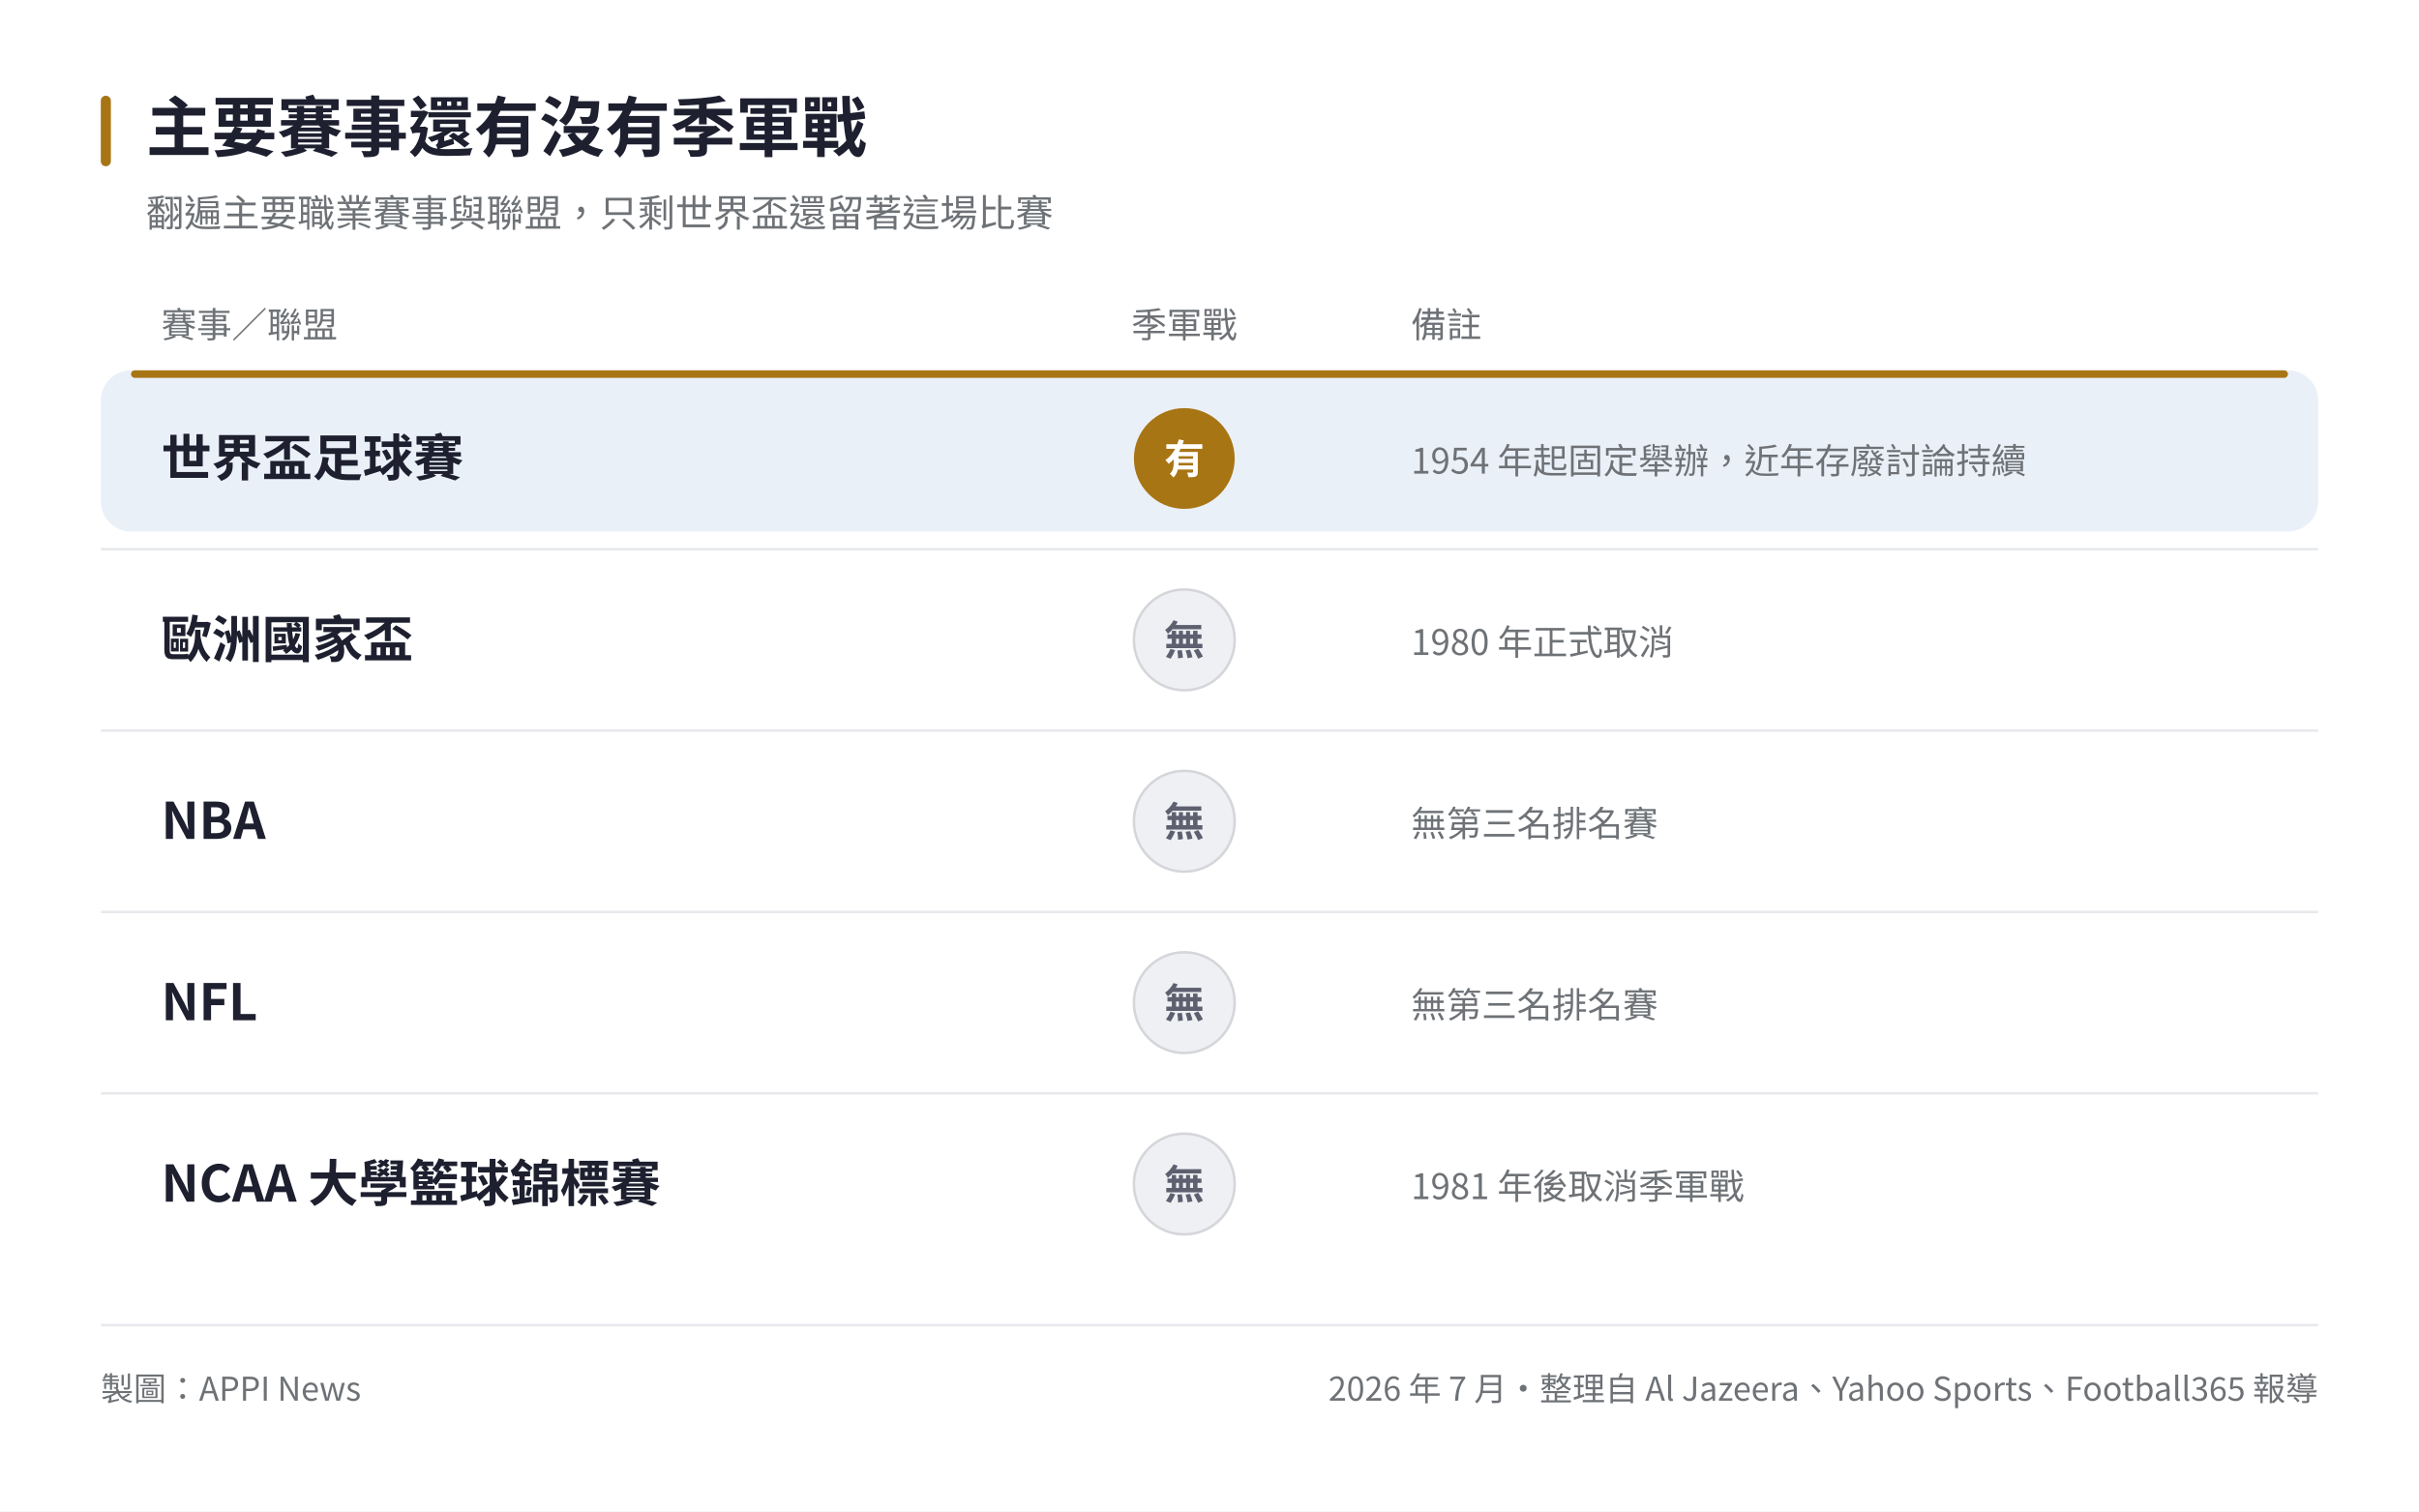
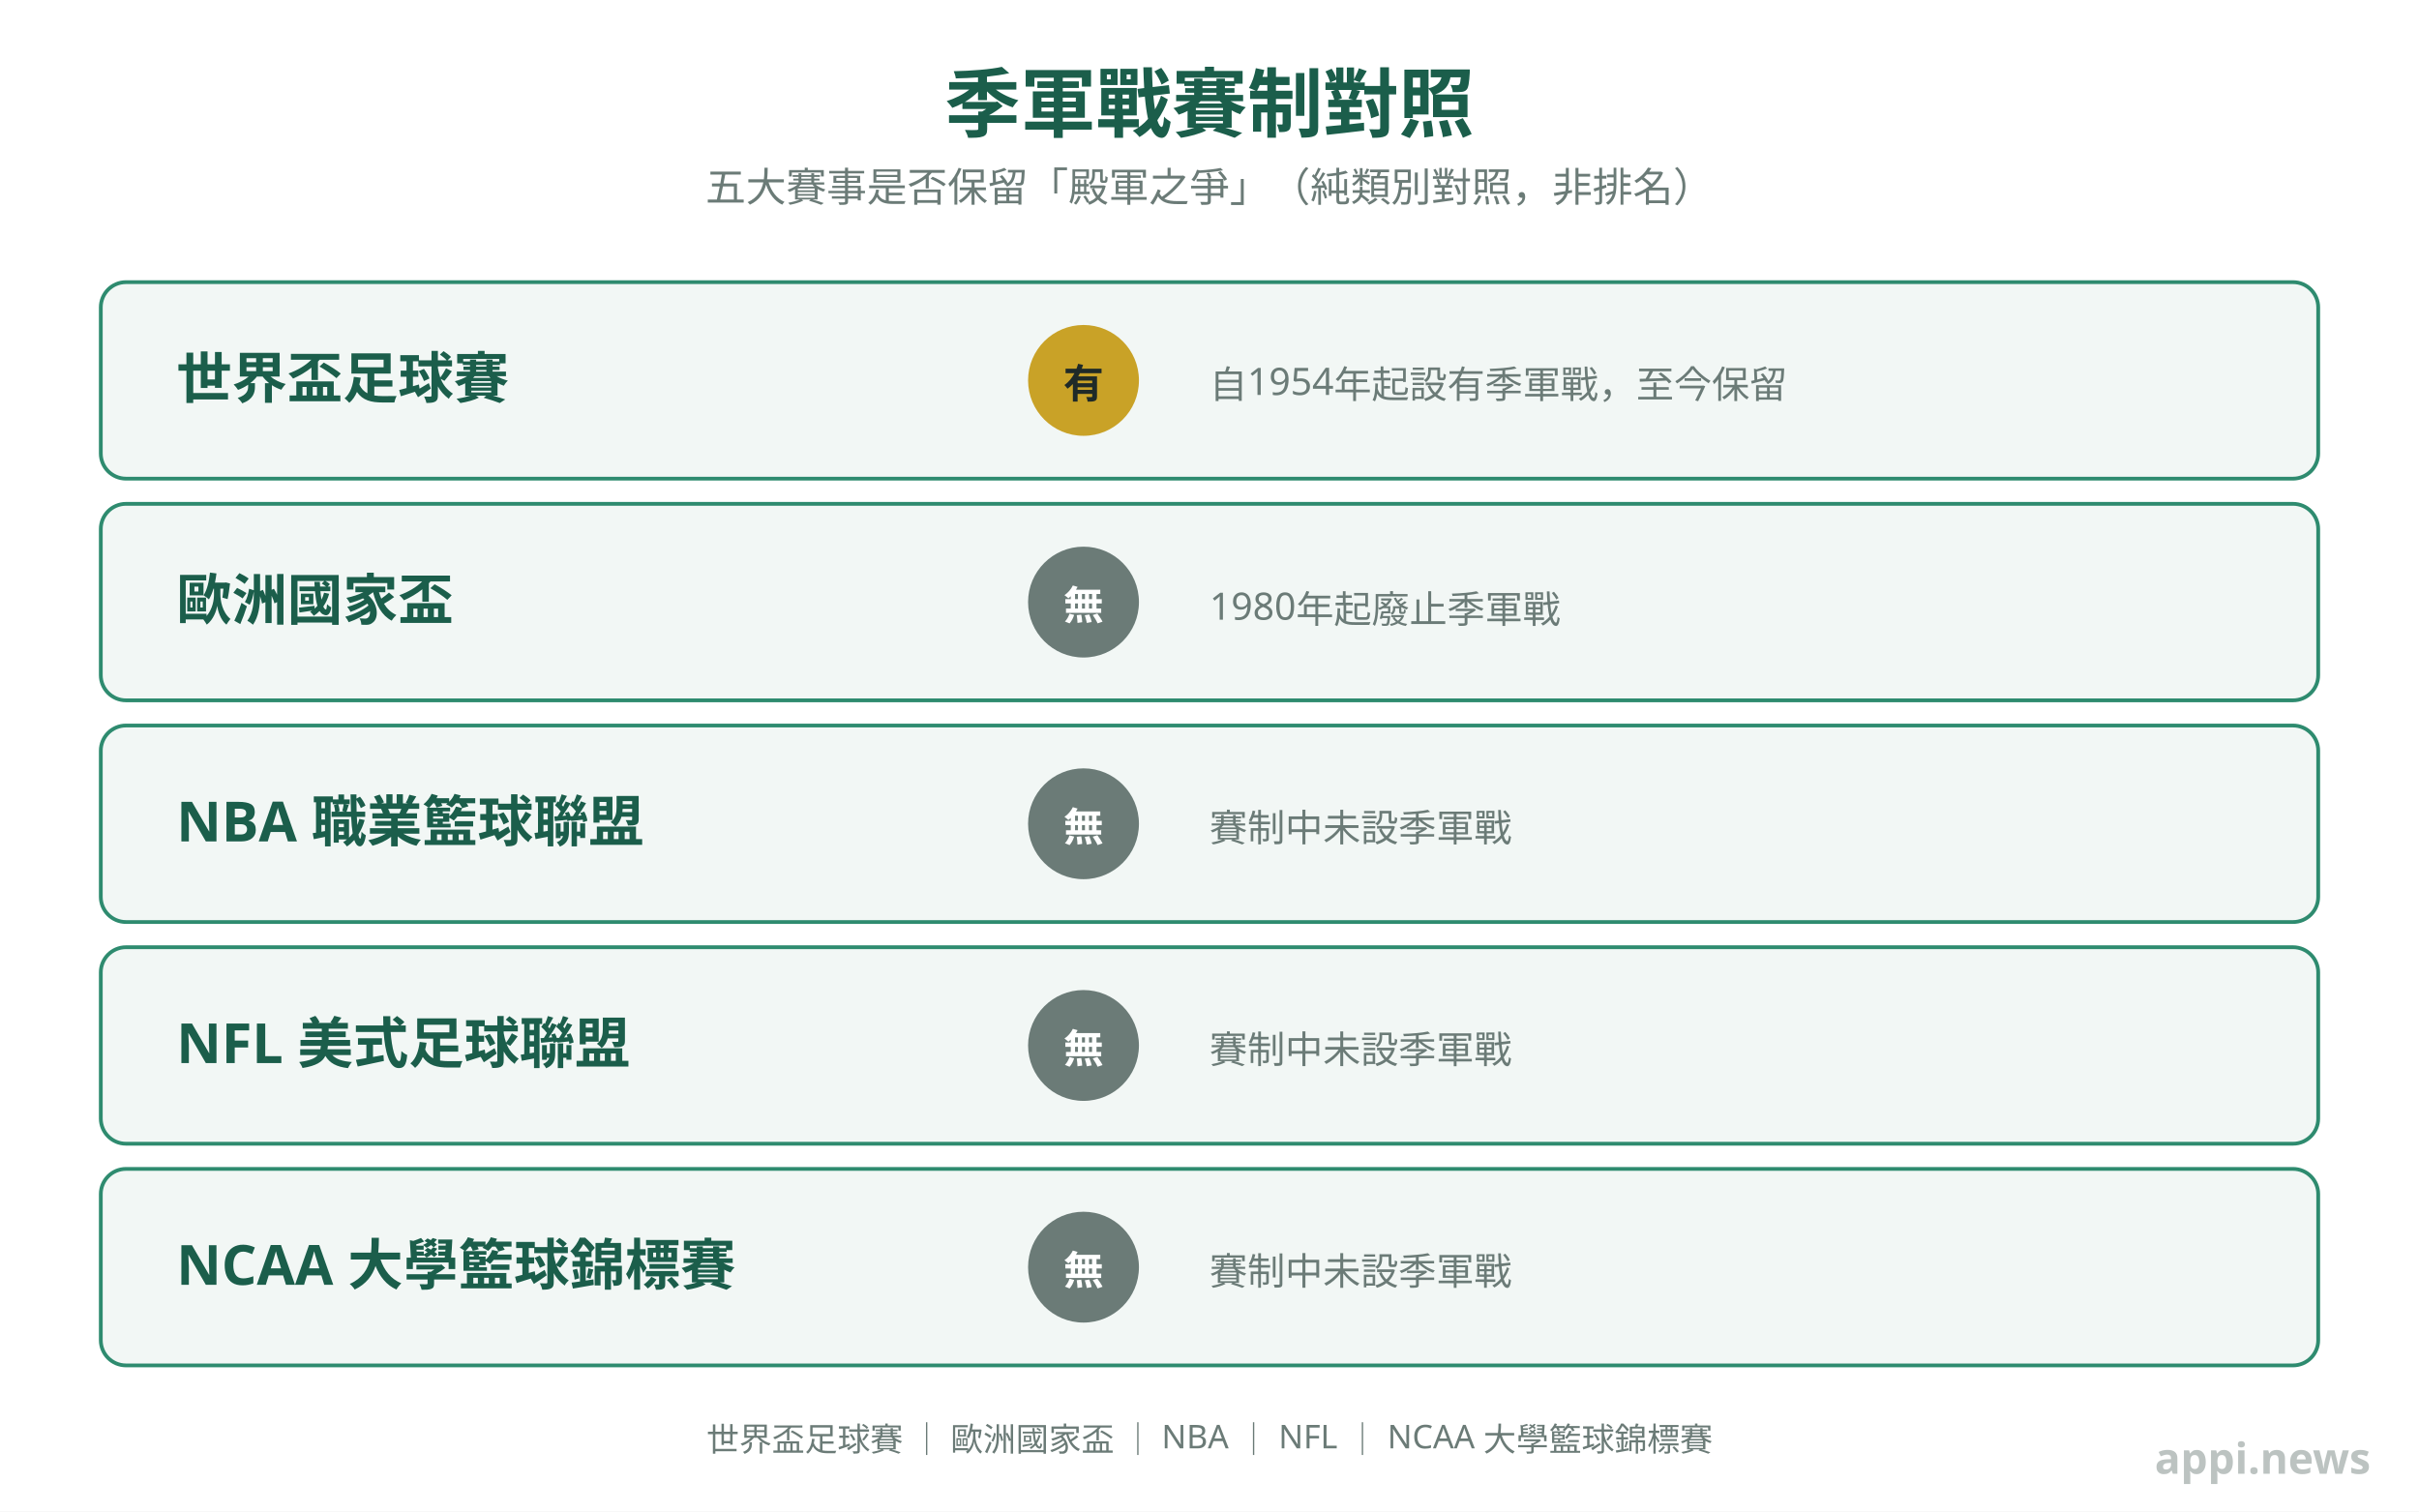
- <svg xmlns="http://www.w3.org/2000/svg" viewBox="0 0 960 600" width="960" height="600" role="img" aria-label="世界盃與主要職業聯盟賽制對照：世界盃自 1954 年起固定舉辦季軍戰，歐洲國家盃 1980 年取消，NBA、NFL 沒有季軍戰，NCAA 1981 年後取消">
-   <style>
- text{font-family:'Noto Sans TC','PingFang TC','Microsoft JhengHei','Noto Sans CJK TC','Heiti TC',sans-serif;}
- .title{font-size:26px;font-weight:700;fill:#1e2030;}
- .deck{font-size:15px;fill:#6e7276;}
- .head{font-size:14px;fill:#6e7276;}
- .name{font-size:20px;font-weight:700;fill:#1e2030;}
- .mark{font-size:16px;font-weight:700;}
- .note{font-size:14px;fill:#6e7276;}
- .foot{font-size:13px;fill:#6e7276;}
- </style>
-   <rect width="960" height="600" fill="#ffffff" />
-   <rect x="40" y="38" width="4" height="28" rx="2" fill="#a87515" />
-   <text x="58" y="60" class="title">主要賽事還有沒有季軍戰</text>
-   <text x="58" y="90" class="deck">翻遍主要職業賽事與聯盟，只剩世界盃還留著這場比賽</text>
-   <text x="64" y="134" class="head">賽事／聯盟</text>
-   <text x="470" y="134" text-anchor="middle" class="head">季軍戰</text>
-   <text x="560" y="134" class="head">備註</text>
-   <rect x="40" y="147" width="880" height="64" rx="12" fill="#eaf0f8" />
-   <rect x="52" y="147" width="856" height="3" rx="1.5" fill="#a87515" />
-   <line x1="40" y1="218" x2="920" y2="218" stroke="#e8e9ed" stroke-width="1" />
-   <line x1="40" y1="290" x2="920" y2="290" stroke="#e8e9ed" stroke-width="1" />
-   <line x1="40" y1="362" x2="920" y2="362" stroke="#e8e9ed" stroke-width="1" />
-   <line x1="40" y1="434" x2="920" y2="434" stroke="#e8e9ed" stroke-width="1" />
-   <text x="64" y="189" class="name">世界盃足球賽</text>
-   <circle cx="470" cy="182" r="20" fill="#a87515" />
-   <text x="470" y="188" text-anchor="middle" class="mark" fill="#ffffff">有</text>
-   <text x="560" y="188" class="note">1954 年起固定舉辦，近年存廢討論持續</text>
-   <text x="64" y="261" class="name">歐洲國家盃</text>
-   <circle cx="470" cy="254" r="20" fill="#eef0f3" stroke="#d5d6da" stroke-width="1" />
-   <text x="470" y="260" text-anchor="middle" class="mark" fill="#5e6070">無</text>
-   <text x="560" y="260" class="note">1980 年正式取消</text>
-   <text x="64" y="333" class="name">NBA</text>
-   <circle cx="470" cy="326" r="20" fill="#eef0f3" stroke="#d5d6da" stroke-width="1" />
-   <text x="470" y="332" text-anchor="middle" class="mark" fill="#5e6070">無</text>
-   <text x="560" y="332" class="note">無第三名排名賽</text>
-   <text x="64" y="405" class="name">NFL</text>
-   <circle cx="470" cy="398" r="20" fill="#eef0f3" stroke="#d5d6da" stroke-width="1" />
-   <text x="470" y="404" text-anchor="middle" class="mark" fill="#5e6070">無</text>
-   <text x="560" y="404" class="note">無第三名排名賽</text>
-   <text x="64" y="477" class="name">NCAA 大學籃球錦標賽</text>
-   <circle cx="470" cy="470" r="20" fill="#eef0f3" stroke="#d5d6da" stroke-width="1" />
-   <text x="470" y="476" text-anchor="middle" class="mark" fill="#5e6070">無</text>
-   <text x="560" y="476" class="note">1981 年後取消季軍戰</text>
-   <line x1="40" y1="526" x2="920" y2="526" stroke="#e8e9ed" stroke-width="1" />
-   <text x="40" y="556" class="foot">製圖：APPI News</text>
-   <text x="920" y="556" text-anchor="end" class="foot">2026 年 7 月・整理自 Al Jazeera、Yahoo Sports、Football365 報導</text>
+ <svg xmlns="http://www.w3.org/2000/svg" viewBox="0 0 960 600" width="960" height="600">
+   <rect x="0" y="0" width="960" height="600" fill="#FFFFFF" />
+   <text x="480" y="52" text-anchor="middle" font-family="sans-serif" font-size="30" font-weight="bold" fill="#1B5E4B">季軍戰賽制對照</text>
+   <text x="480" y="80" text-anchor="middle" font-family="sans-serif" font-size="16" fill="#6B7B77">五大賽事是否保留「殿軍之爭」（純類別對照，非排名）</text>
+   <rect x="40" y="112" width="880" height="78" rx="10" fill="#F2F7F5" stroke="#2E8B6F" stroke-width="1.5" />
+   <text x="70" y="158" font-family="sans-serif" font-size="22" font-weight="bold" fill="#1B5E4B">世界盃足球賽</text>
+   <circle cx="430" cy="151" r="22" fill="#C9A227" />
+   <text x="430" y="158" text-anchor="middle" font-family="sans-serif" font-size="16" font-weight="bold" fill="#1F2A28">有</text>
+   <text x="480" y="158" font-family="sans-serif" font-size="15" fill="#6B7B77">自1954年起設有季軍戰，至今保留</text>
+   <rect x="40" y="200" width="880" height="78" rx="10" fill="#F2F7F5" stroke="#2E8B6F" stroke-width="1.5" />
+   <text x="70" y="246" font-family="sans-serif" font-size="22" font-weight="bold" fill="#1B5E4B">歐洲國家盃</text>
+   <circle cx="430" cy="239" r="22" fill="#6B7B77" />
+   <text x="430" y="246" text-anchor="middle" font-family="sans-serif" font-size="16" font-weight="bold" fill="#FFFFFF">無</text>
+   <text x="480" y="246" font-family="sans-serif" font-size="15" fill="#6B7B77">1980年起廢止季軍戰</text>
+   <rect x="40" y="288" width="880" height="78" rx="10" fill="#F2F7F5" stroke="#2E8B6F" stroke-width="1.5" />
+   <text x="70" y="334" font-family="sans-serif" font-size="22" font-weight="bold" fill="#1B5E4B">NBA 職業籃球聯盟</text>
+   <circle cx="430" cy="327" r="22" fill="#6B7B77" />
+   <text x="430" y="334" text-anchor="middle" font-family="sans-serif" font-size="16" font-weight="bold" fill="#FFFFFF">無</text>
+   <text x="480" y="334" font-family="sans-serif" font-size="15" fill="#6B7B77">賽制中未設季軍戰</text>
+   <rect x="40" y="376" width="880" height="78" rx="10" fill="#F2F7F5" stroke="#2E8B6F" stroke-width="1.5" />
+   <text x="70" y="422" font-family="sans-serif" font-size="22" font-weight="bold" fill="#1B5E4B">NFL 美式足球聯盟</text>
+   <circle cx="430" cy="415" r="22" fill="#6B7B77" />
+   <text x="430" y="422" text-anchor="middle" font-family="sans-serif" font-size="16" font-weight="bold" fill="#FFFFFF">無</text>
+   <text x="480" y="422" font-family="sans-serif" font-size="15" fill="#6B7B77">賽制中未設季軍戰</text>
+   <rect x="40" y="464" width="880" height="78" rx="10" fill="#F2F7F5" stroke="#2E8B6F" stroke-width="1.5" />
+   <text x="70" y="510" font-family="sans-serif" font-size="22" font-weight="bold" fill="#1B5E4B">NCAA 大學籃球錦標賽</text>
+   <circle cx="430" cy="503" r="22" fill="#6B7B77" />
+   <text x="430" y="510" text-anchor="middle" font-family="sans-serif" font-size="16" font-weight="bold" fill="#FFFFFF">無</text>
+   <text x="480" y="510" font-family="sans-serif" font-size="15" fill="#6B7B77">賽制中未設季軍戰</text>
+   <text x="480" y="576" text-anchor="middle" font-family="sans-serif" font-size="13" fill="#6B7B77">世界盃足球賽 ｜ 歐洲國家盃 ｜ NBA ｜ NFL ｜ NCAA 大學籃球錦標賽</text>
+   <text x="940.8" y="585" text-anchor="end" font-family="sans-serif" font-size="17" fill="#6B7B77" fill-opacity="0.45" font-weight="600">appi.news</text>
</svg>
